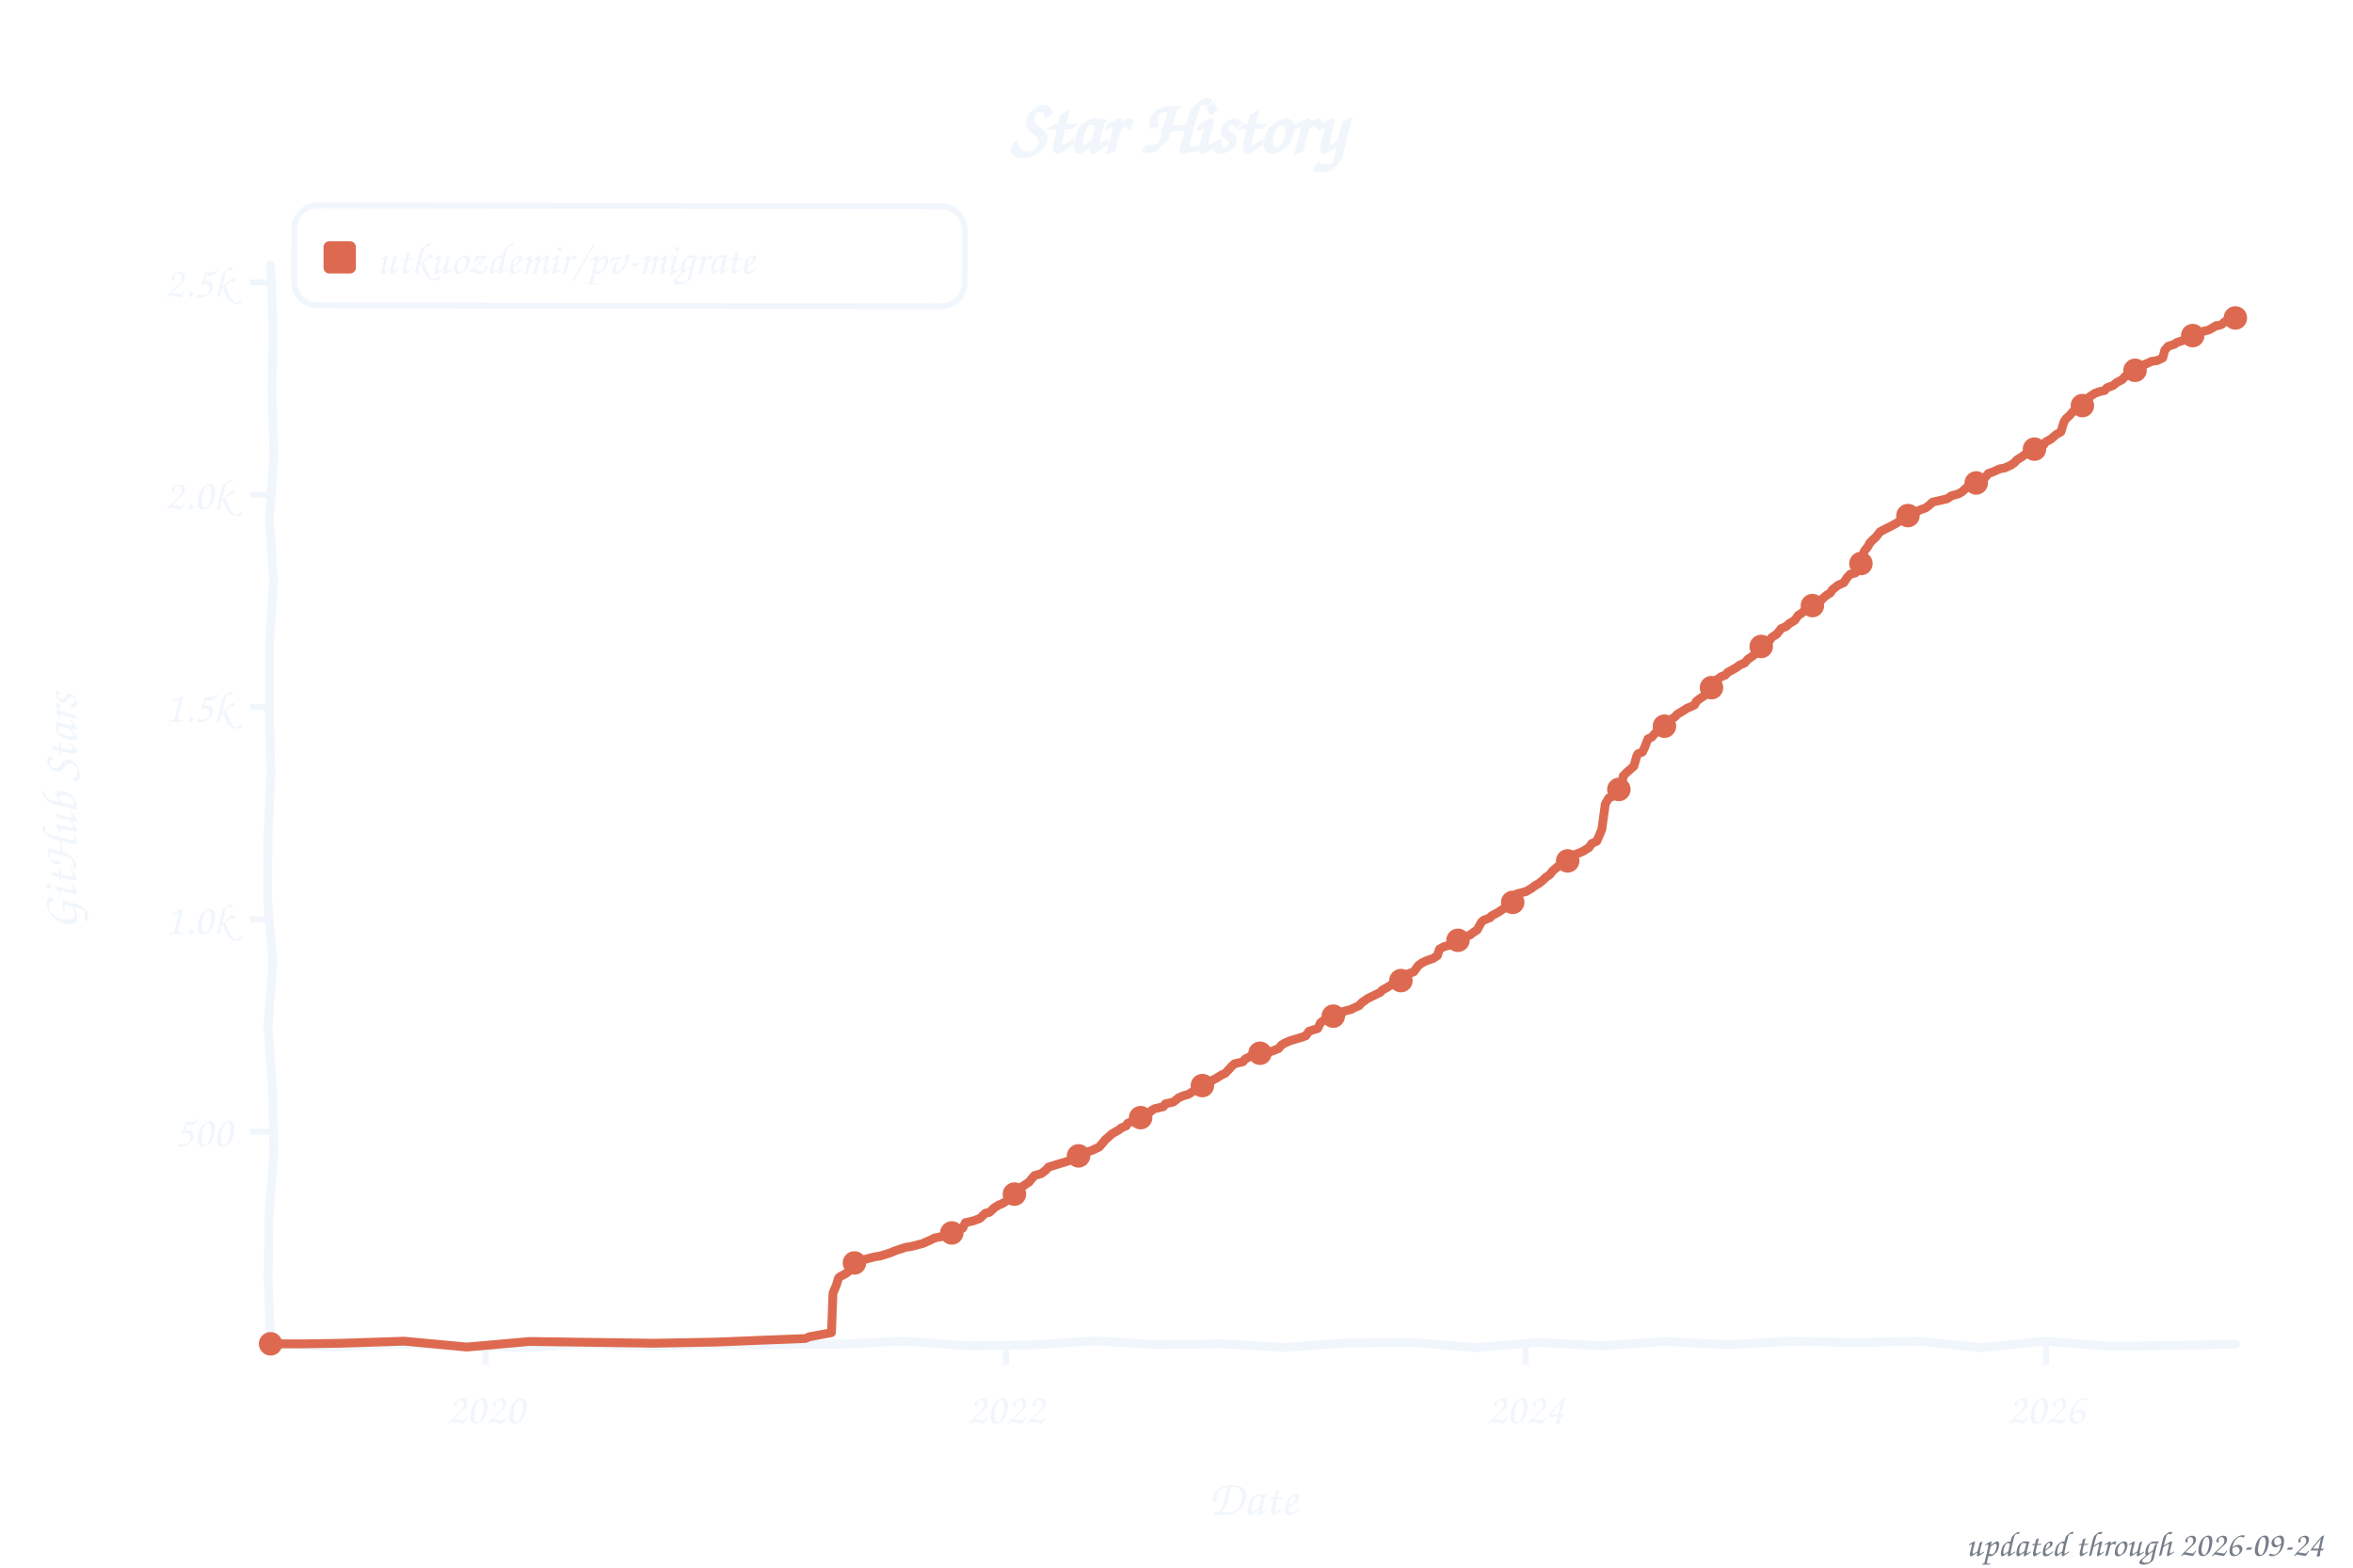
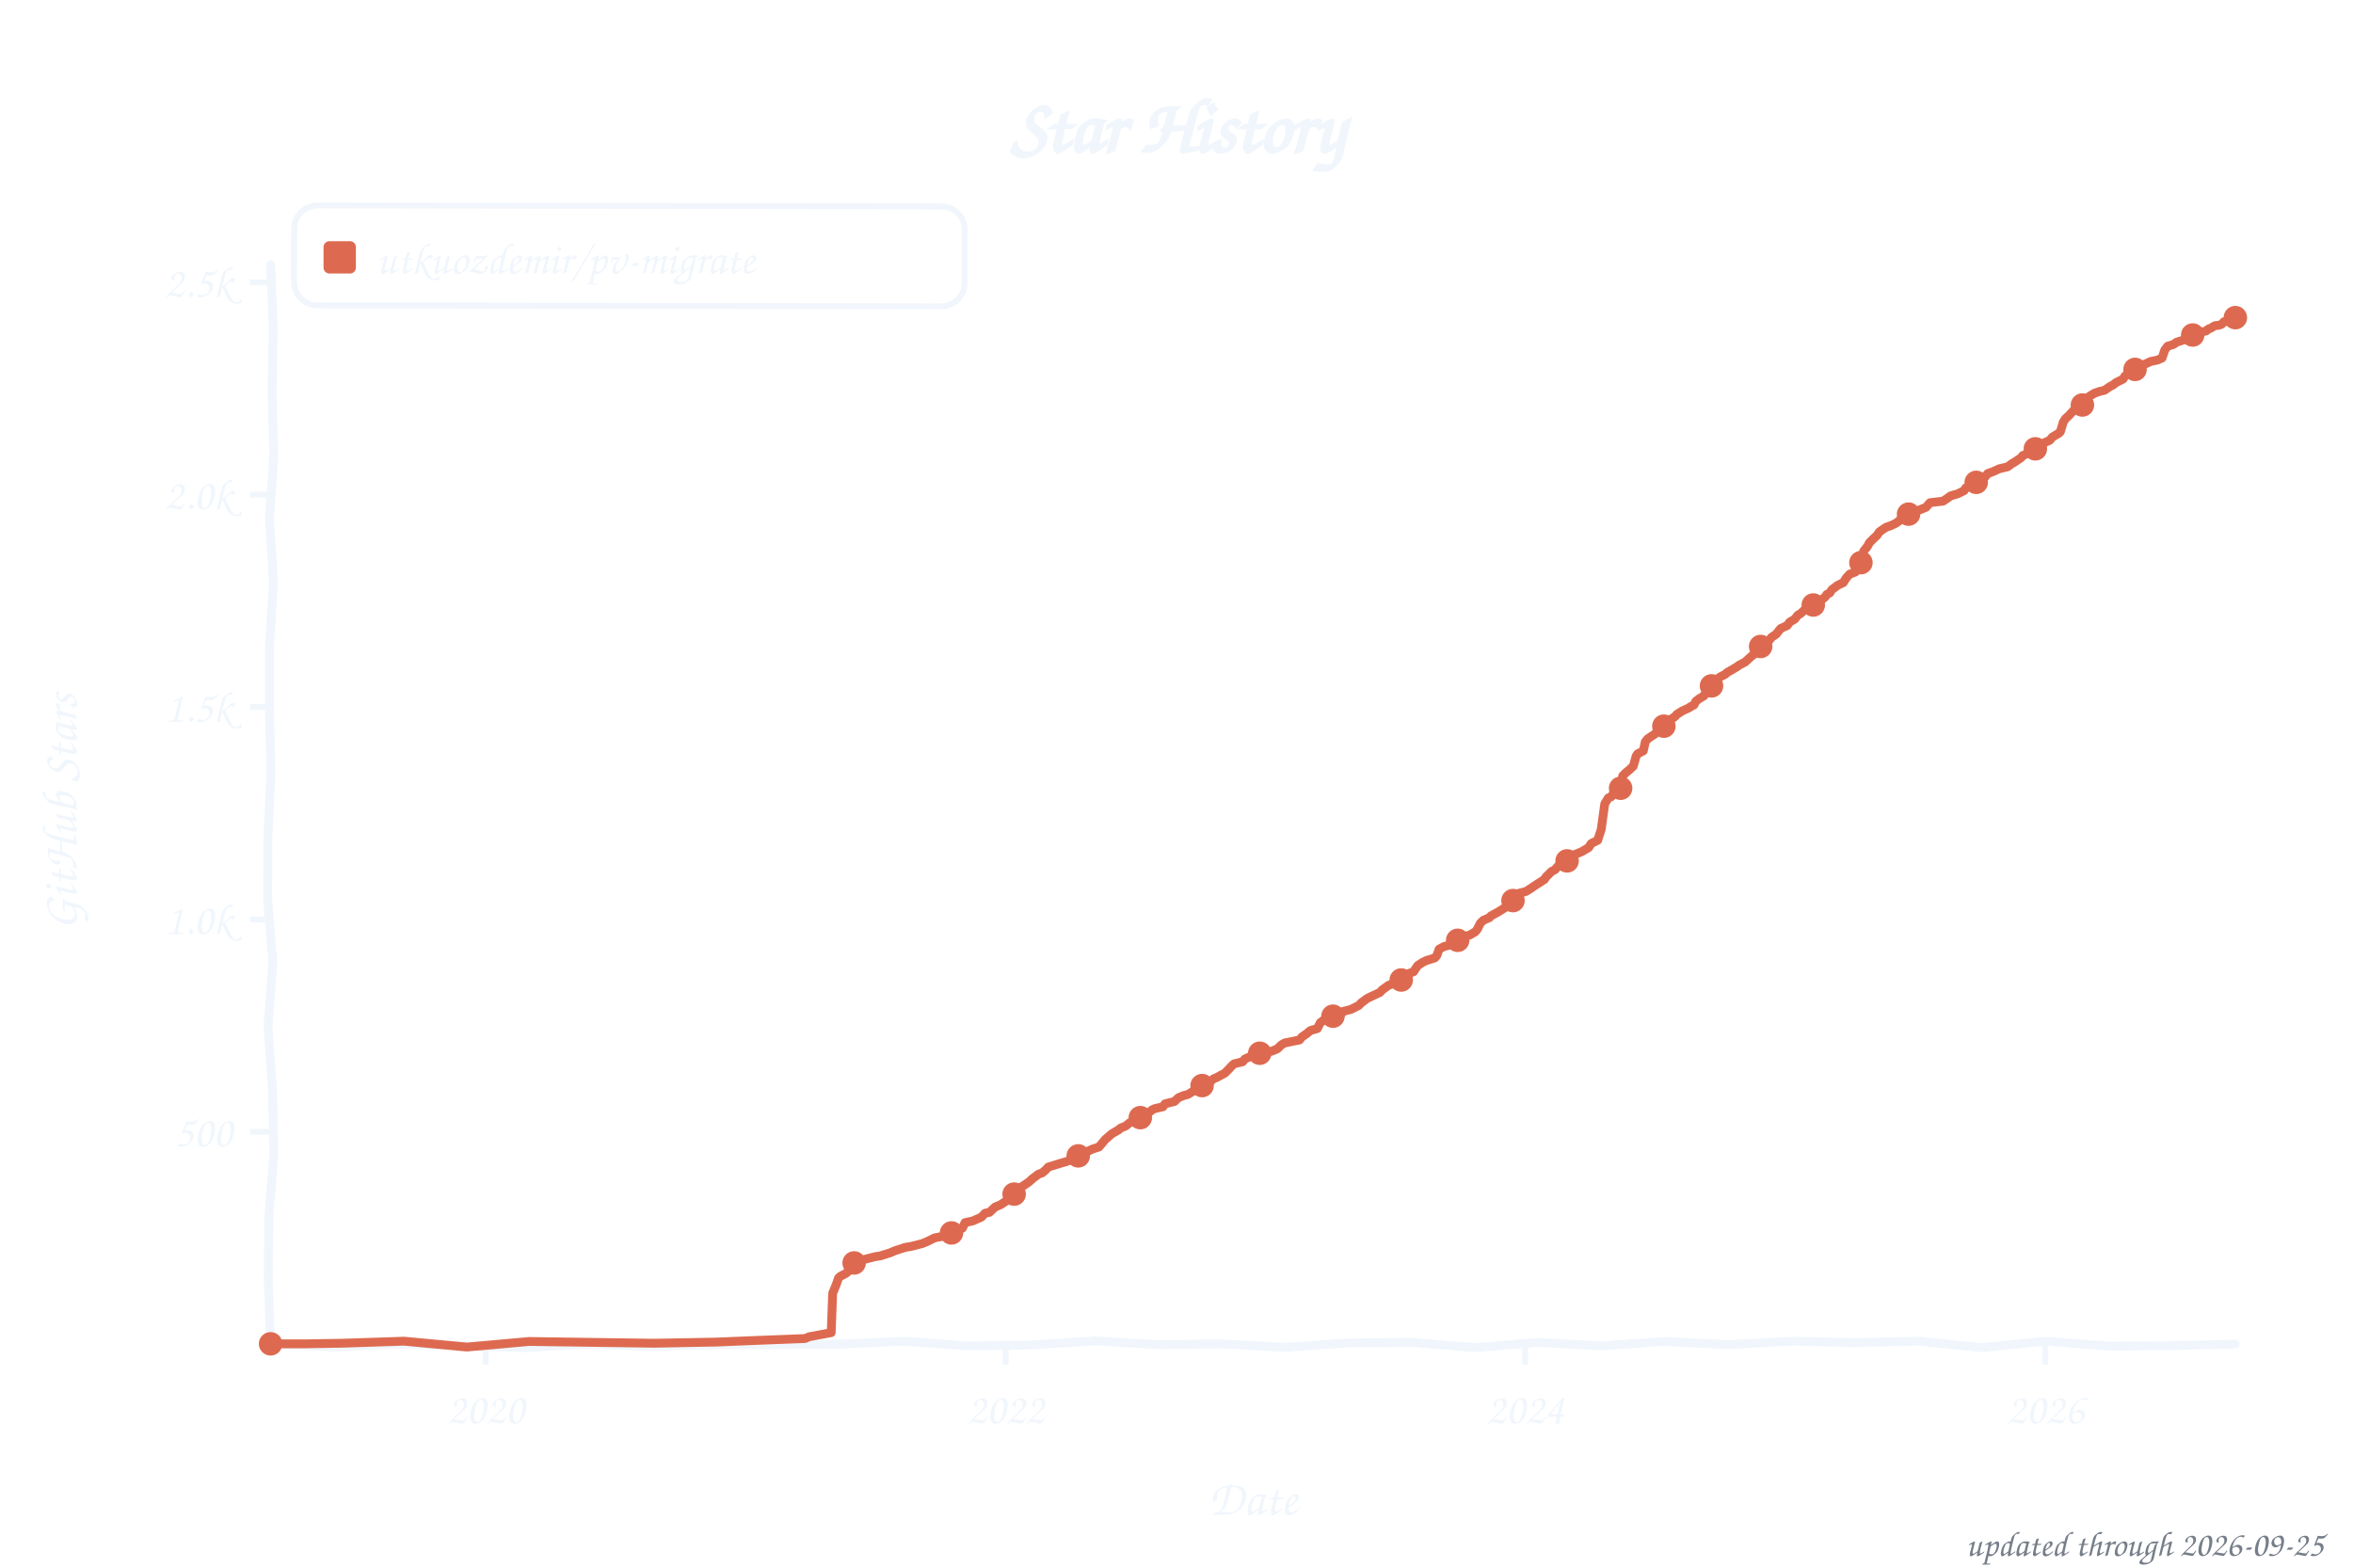
<svg xmlns="http://www.w3.org/2000/svg" width="800" height="533" viewBox="0 0 800 533" role="img" aria-label="Star history of utkuozdemir/pv-migrate">
  <style>text{font-family:"Comic Sans MS","Chalkboard SE","Comic Neue","Marker Felt",cursive}</style>
  <text x="400" y="52" font-size="26" font-weight="bold" text-anchor="middle" fill="#f0f6fc">Star History</text>
  <rect x="100" y="70" width="228" height="34" rx="8" fill="none" stroke="#f0f6fc" stroke-width="2" transform="rotate(0.09 214 87)" />
  <rect x="110" y="82" width="11" height="11" rx="2" fill="#dd6a50" />
  <text x="128" y="93" font-size="15" fill="#f0f6fc" textLength="189" lengthAdjust="spacingAndGlyphs">utkuozdemir/pv-migrate</text>
  <line x1="85" y1="384.8" x2="92" y2="384.8" stroke="#f0f6fc" stroke-width="2" />
  <text x="79" y="389.8" font-size="15" text-anchor="end" fill="#f0f6fc">500</text>
  <line x1="85" y1="312.6" x2="92" y2="312.6" stroke="#f0f6fc" stroke-width="2" />
  <text x="79" y="317.6" font-size="15" text-anchor="end" fill="#f0f6fc">1.0k</text>
  <line x1="85" y1="240.4" x2="92" y2="240.4" stroke="#f0f6fc" stroke-width="2" />
  <text x="79" y="245.4" font-size="15" text-anchor="end" fill="#f0f6fc">1.5k</text>
  <line x1="85" y1="168.2" x2="92" y2="168.2" stroke="#f0f6fc" stroke-width="2" />
  <text x="79" y="173.2" font-size="15" text-anchor="end" fill="#f0f6fc">2.0k</text>
  <line x1="85" y1="96.0" x2="92" y2="96.0" stroke="#f0f6fc" stroke-width="2" />
  <text x="79" y="101.0" font-size="15" text-anchor="end" fill="#f0f6fc">2.5k</text>
  <line x1="165.1" y1="457" x2="165.1" y2="464" stroke="#f0f6fc" stroke-width="2" />
  <text x="165.1" y="484" font-size="15" text-anchor="middle" fill="#f0f6fc">2020</text>
-   <line x1="342.0" y1="457" x2="342.0" y2="464" stroke="#f0f6fc" stroke-width="2" />
-   <text x="342.0" y="484" font-size="15" text-anchor="middle" fill="#f0f6fc">2022</text>
-   <line x1="518.7" y1="457" x2="518.7" y2="464" stroke="#f0f6fc" stroke-width="2" />
-   <text x="518.7" y="484" font-size="15" text-anchor="middle" fill="#f0f6fc">2024</text>
-   <line x1="695.6" y1="457" x2="695.6" y2="464" stroke="#f0f6fc" stroke-width="2" />
-   <text x="695.6" y="484" font-size="15" text-anchor="middle" fill="#f0f6fc">2026</text>
+   <line x1="341.9" y1="457" x2="341.9" y2="464" stroke="#f0f6fc" stroke-width="2" />
+   <text x="341.9" y="484" font-size="15" text-anchor="middle" fill="#f0f6fc">2022</text>
+   <line x1="518.5" y1="457" x2="518.5" y2="464" stroke="#f0f6fc" stroke-width="2" />
+   <text x="518.5" y="484" font-size="15" text-anchor="middle" fill="#f0f6fc">2024</text>
+   <line x1="695.4" y1="457" x2="695.4" y2="464" stroke="#f0f6fc" stroke-width="2" />
+   <text x="695.4" y="484" font-size="15" text-anchor="middle" fill="#f0f6fc">2026</text>
  <text x="426" y="515" font-size="17" text-anchor="middle" fill="#f0f6fc">Date</text>
  <text x="26" y="276" font-size="17" text-anchor="middle" fill="#f0f6fc" transform="rotate(-90 26 276)">GitHub Stars</text>
  <path d="M 92.0,90.0 L 92.9,111.6 L 92.5,133.2 L 93.1,154.8 L 91.6,176.4 L 93.0,197.9 L 91.6,219.5 L 91.6,241.1 L 92.1,262.7 L 91.1,284.3 L 91.0,305.9 L 92.8,327.5 L 91.1,349.1 L 92.7,370.6 L 93.1,392.2 L 91.4,413.8 L 91.2,435.4 L 92.0,457.0 L 113.5,458.0 L 135.1,457.0 L 156.6,457.5 L 178.2,458.2 L 199.7,457.0 L 221.3,457.8 L 242.8,457.2 L 264.4,457.2 L 285.9,457.0 L 307.5,456.0 L 329.0,457.6 L 350.6,457.3 L 372.1,455.9 L 393.7,457.2 L 415.2,456.9 L 436.8,458.1 L 458.3,456.6 L 479.9,456.4 L 501.4,458.2 L 523.0,456.4 L 544.5,457.6 L 566.1,456.1 L 587.6,457.2 L 609.2,456.0 L 630.7,456.5 L 652.3,456.0 L 673.8,458.2 L 695.4,456.0 L 716.9,457.7 L 738.5,457.5 L 760.0,457.0" fill="none" stroke="#f0f6fc" stroke-width="3" stroke-linecap="round" stroke-linejoin="round" />
-   <path d="M 92.0,456.9 L 104.1,456.9 L 116.2,456.7 L 137.5,456.0 L 158.7,458.0 L 180.0,456.1 L 201.2,456.4 L 222.5,456.7 L 243.8,456.3 L 258.3,455.7 L 273.8,455.1 L 275.2,454.5 L 282.7,453.1 L 283.2,439.7 L 284.4,436.8 L 285.1,434.5 L 285.9,433.9 L 287.6,433.0 L 289.0,431.9 L 289.7,429.7 L 291.7,429.1 L 293.6,428.3 L 297.5,427.3 L 299.4,427.0 L 302.6,426.0 L 304.5,425.2 L 307.9,424.1 L 309.8,423.8 L 313.7,422.8 L 316.4,421.6 L 317.8,420.9 L 322.2,420.0 L 323.9,418.9 L 325.3,418.3 L 327.3,417.6 L 328.2,415.7 L 330.9,415.1 L 333.1,414.3 L 335.0,412.5 L 336.4,412.2 L 338.1,410.6 L 339.4,409.8 L 340.8,409.2 L 342.7,408.0 L 343.5,407.0 L 345.4,405.4 L 346.6,404.0 L 348.1,403.1 L 350.0,401.8 L 350.5,401.1 L 351.7,399.7 L 354.1,399.0 L 355.6,397.8 L 356.5,396.8 L 360.4,395.6 L 362.8,394.9 L 364.5,394.2 L 366.2,393.5 L 367.2,392.3 L 369.4,391.7 L 371.1,391.2 L 373.7,390.0 L 374.9,388.6 L 375.9,387.4 L 378.1,385.5 L 380.5,384.1 L 381.2,383.5 L 382.9,382.8 L 383.4,381.9 L 385.8,380.9 L 387.0,380.5 L 388.7,379.6 L 390.2,378.7 L 391.9,377.3 L 392.8,376.9 L 395.5,376.3 L 396.2,375.3 L 398.9,374.7 L 400.8,373.2 L 402.5,372.5 L 404.0,372.1 L 406.4,370.6 L 407.8,370.1 L 409.3,368.8 L 411.0,368.2 L 412.2,367.3 L 413.7,366.5 L 415.1,365.6 L 416.6,364.9 L 418.0,363.4 L 418.7,362.6 L 419.7,361.7 L 422.6,361.0 L 423.3,360.1 L 424.5,359.5 L 426.0,358.7 L 428.4,358.1 L 432.5,357.4 L 434.7,356.5 L 435.7,355.3 L 436.9,354.6 L 438.8,353.8 L 442.5,352.7 L 443.9,352.2 L 445.1,350.6 L 448.0,349.7 L 449.0,347.7 L 450.2,346.8 L 453.3,345.5 L 456.0,344.9 L 456.7,343.9 L 459.4,343.2 L 460.1,342.8 L 462.1,341.9 L 463.0,340.9 L 465.0,339.5 L 466.2,338.9 L 469.3,337.4 L 470.0,336.6 L 471.5,335.8 L 473.9,334.3 L 476.3,333.4 L 477.6,332.7 L 478.5,331.2 L 480.7,330.4 L 482.2,328.3 L 483.6,327.3 L 485.1,326.6 L 487.2,325.9 L 488.7,324.9 L 489.4,322.7 L 491.1,321.8 L 492.8,321.4 L 494.7,320.7 L 496.2,319.2 L 497.9,318.5 L 499.8,317.9 L 500.8,317.1 L 502.2,316.2 L 503.7,313.5 L 504.4,312.9 L 506.6,312.0 L 507.1,311.4 L 509.5,310.1 L 510.5,309.4 L 512.2,308.4 L 512.6,307.5 L 514.8,306.1 L 515.8,303.9 L 518.9,303.1 L 520.9,301.9 L 521.8,301.2 L 523.3,300.3 L 524.3,299.5 L 525.7,298.2 L 526.9,297.4 L 527.9,296.1 L 529.8,294.5 L 531.3,294.1 L 532.3,293.0 L 533.7,292.4 L 534.7,290.9 L 535.9,290.4 L 538.1,289.5 L 540.2,288.2 L 541.2,286.8 L 542.9,286.0 L 544.6,282.0 L 545.8,273.3 L 547.0,271.3 L 548.0,270.9 L 549.0,269.3 L 551.1,268.0 L 551.9,263.8 L 553.1,262.6 L 554.0,261.8 L 555.5,260.5 L 556.5,257.0 L 556.9,256.3 L 558.4,255.7 L 559.1,254.3 L 560.3,251.2 L 561.5,250.7 L 563.2,248.8 L 564.9,248.2 L 565.9,246.9 L 567.6,245.0 L 569.5,243.7 L 570.2,242.9 L 572.2,241.7 L 573.6,240.8 L 574.8,240.3 L 576.1,239.7 L 576.8,238.4 L 578.0,237.5 L 579.4,236.6 L 580.2,235.5 L 581.4,234.6 L 582.4,232.5 L 583.6,231.2 L 585.3,230.0 L 586.5,229.6 L 587.4,228.6 L 589.1,227.7 L 590.6,226.8 L 591.5,226.1 L 593.2,225.4 L 594.2,224.2 L 596.1,222.9 L 597.4,221.6 L 598.6,219.9 L 599.3,219.3 L 601.0,218.6 L 602.4,216.7 L 604.1,215.6 L 605.6,213.7 L 607.3,213.0 L 608.2,212.1 L 610.2,210.9 L 611.4,209.2 L 612.4,208.6 L 613.8,207.3 L 614.3,206.8 L 615.8,206.2 L 617.4,205.3 L 618.7,204.7 L 619.6,203.6 L 621.1,202.3 L 622.3,201.6 L 623.0,200.5 L 624.9,199.0 L 626.9,198.1 L 627.9,196.5 L 629.1,195.2 L 630.8,194.8 L 632.2,193.0 L 633.2,189.0 L 633.9,187.3 L 635.1,185.8 L 635.8,184.5 L 636.6,183.7 L 637.8,182.6 L 639.2,180.8 L 640.9,179.9 L 642.9,178.9 L 644.6,178.0 L 645.8,177.2 L 646.7,176.1 L 647.5,175.9 L 649.6,174.4 L 651.8,173.8 L 653.0,173.3 L 654.7,172.7 L 655.9,171.8 L 657.1,170.7 L 662.0,169.6 L 663.4,168.6 L 665.9,167.9 L 667.1,167.2 L 668.5,165.9 L 670.4,165.5 L 671.9,164.2 L 673.1,163.6 L 675.0,162.3 L 676.0,161.0 L 677.7,160.4 L 679.9,159.4 L 681.6,159.1 L 683.8,158.1 L 685.0,157.2 L 685.7,156.4 L 687.6,155.2 L 688.8,154.3 L 690.5,153.6 L 691.7,152.7 L 693.9,152.0 L 694.7,151.4 L 695.6,150.2 L 697.3,149.3 L 699.0,147.8 L 700.7,146.8 L 701.7,143.5 L 702.4,142.4 L 703.6,141.3 L 704.3,140.5 L 705.8,138.9 L 707.2,138.0 L 708.2,137.7 L 709.2,135.9 L 710.9,134.6 L 712.3,133.7 L 714.0,133.1 L 715.5,132.8 L 716.4,131.8 L 718.4,131.1 L 719.6,130.1 L 721.5,129.1 L 722.7,127.8 L 723.9,126.9 L 725.4,126.0 L 726.8,125.2 L 727.8,124.4 L 729.7,123.7 L 731.4,122.9 L 733.4,122.6 L 735.3,121.7 L 736.0,119.1 L 737.2,117.7 L 739.2,117.1 L 740.2,116.4 L 741.8,115.9 L 744.0,115.2 L 744.8,114.2 L 747.4,113.2 L 749.6,112.5 L 750.6,112.3 L 751.5,111.9 L 752.7,111.2 L 753.5,110.7 L 754.2,110.7 L 755.4,110.3 L 756.4,109.4 L 757.3,109.3 L 758.5,108.7 L 759.0,108.3 L 760.0,108.1" fill="none" stroke="#dd6a50" stroke-width="3" stroke-linecap="round" stroke-linejoin="round" />
+   <path d="M 92.0,456.9 L 104.1,456.9 L 116.2,456.7 L 137.4,456.0 L 158.7,458.0 L 179.9,456.1 L 201.2,456.4 L 222.4,456.7 L 243.7,456.3 L 258.2,455.7 L 273.7,455.1 L 275.1,454.5 L 282.6,453.1 L 283.1,439.7 L 284.3,436.8 L 285.1,434.5 L 285.8,433.9 L 287.5,433.0 L 288.9,431.9 L 289.7,429.7 L 291.6,429.1 L 293.5,428.3 L 297.4,427.3 L 299.3,427.0 L 302.5,426.0 L 304.4,425.2 L 307.8,424.1 L 309.7,423.8 L 313.6,422.8 L 315.3,422.1 L 317.7,420.9 L 322.1,420.0 L 323.8,418.9 L 325.5,418.2 L 327.2,417.6 L 328.1,415.7 L 330.8,415.1 L 333.7,413.8 L 334.9,412.5 L 336.4,412.2 L 338.3,410.4 L 340.2,409.6 L 341.4,408.8 L 342.7,408.0 L 343.4,407.0 L 345.3,405.4 L 346.5,404.0 L 348.0,403.1 L 349.9,401.8 L 351.1,400.7 L 353.1,399.2 L 354.3,398.8 L 355.5,397.8 L 356.4,396.8 L 360.3,395.6 L 362.7,394.9 L 364.4,394.2 L 366.1,393.5 L 367.1,392.3 L 369.3,391.7 L 371.4,390.7 L 373.6,390.0 L 374.8,388.6 L 375.8,387.4 L 378.0,385.5 L 380.4,384.1 L 380.9,383.6 L 382.8,382.8 L 384.0,381.8 L 385.7,380.9 L 386.9,380.5 L 388.6,379.6 L 390.1,378.7 L 391.8,377.3 L 392.7,376.9 L 395.4,376.3 L 396.1,375.3 L 399.3,374.5 L 400.7,373.2 L 402.4,372.5 L 403.9,372.1 L 406.3,370.6 L 407.7,370.1 L 408.7,369.1 L 410.9,368.2 L 412.6,366.8 L 413.8,366.3 L 415.0,365.6 L 416.4,364.9 L 417.9,363.4 L 418.6,362.6 L 419.6,361.7 L 422.5,361.0 L 423.2,360.1 L 424.7,359.4 L 426.4,358.5 L 428.3,358.1 L 432.4,357.4 L 434.3,356.6 L 435.6,355.3 L 436.8,354.6 L 441.8,353.6 L 442.6,352.6 L 444.3,351.4 L 445.5,350.4 L 447.9,349.7 L 448.9,347.7 L 450.1,346.8 L 452.7,346.0 L 455.9,344.9 L 456.6,343.9 L 459.3,343.2 L 460.7,342.5 L 461.9,341.9 L 462.9,340.9 L 464.8,339.5 L 466.0,338.9 L 469.2,337.4 L 469.9,336.6 L 472.1,335.0 L 473.5,334.5 L 476.2,333.4 L 477.4,332.7 L 478.4,331.2 L 480.6,330.4 L 482.0,328.3 L 483.5,327.3 L 484.9,326.6 L 487.8,325.7 L 488.5,324.9 L 489.3,322.7 L 491.0,321.8 L 492.7,321.4 L 494.6,320.7 L 496.0,319.2 L 497.7,318.5 L 499.7,317.9 L 501.6,316.8 L 502.3,315.9 L 503.3,313.9 L 504.3,312.9 L 506.4,312.0 L 506.9,311.4 L 509.3,310.1 L 510.6,309.3 L 512.0,308.4 L 513.9,307.3 L 514.7,306.1 L 516.1,303.8 L 518.8,303.1 L 520.7,301.9 L 521.7,301.2 L 523.1,300.3 L 525.1,299.0 L 525.6,298.2 L 527.5,296.3 L 528.7,295.7 L 529.7,294.5 L 531.1,294.1 L 532.1,293.0 L 533.5,292.4 L 534.5,290.9 L 537.7,289.6 L 538.9,288.9 L 540.1,288.2 L 541.0,286.8 L 543.2,285.7 L 544.4,282.0 L 545.6,273.3 L 546.8,271.3 L 547.8,270.9 L 548.8,269.3 L 551.0,268.0 L 551.7,263.8 L 552.9,262.6 L 553.9,261.8 L 555.3,260.5 L 556.3,257.0 L 556.8,256.3 L 558.7,255.3 L 559.4,252.2 L 560.2,251.2 L 562.6,249.6 L 563.5,248.6 L 564.8,248.2 L 565.7,246.9 L 567.4,245.0 L 569.4,243.7 L 570.1,242.9 L 572.0,241.7 L 574.2,240.7 L 574.7,240.3 L 575.9,239.7 L 576.6,238.4 L 577.8,237.5 L 579.3,236.6 L 580.0,235.5 L 581.2,234.6 L 582.2,232.5 L 583.6,231.0 L 585.1,230.0 L 586.5,229.3 L 587.3,228.6 L 588.9,227.7 L 590.4,226.8 L 591.4,226.1 L 593.3,225.1 L 595.5,223.1 L 596.2,222.6 L 597.9,220.5 L 598.4,219.9 L 599.1,219.3 L 600.8,218.6 L 602.3,216.7 L 603.9,215.6 L 605.4,213.7 L 607.6,212.7 L 608.5,211.5 L 610.2,210.5 L 611.2,209.2 L 612.2,208.6 L 613.6,207.3 L 614.6,206.5 L 616.5,205.7 L 618.0,205.2 L 618.9,204.3 L 620.6,202.9 L 621.1,202.1 L 622.1,201.6 L 622.8,200.5 L 624.8,199.0 L 626.7,198.1 L 627.7,196.5 L 628.9,195.2 L 630.8,194.5 L 632.0,193.0 L 633.0,189.0 L 633.7,187.3 L 634.9,185.8 L 635.6,184.5 L 636.9,183.2 L 638.1,182.1 L 639.0,180.8 L 641.2,179.3 L 642.9,178.7 L 644.4,178.0 L 645.6,177.2 L 646.5,176.1 L 648.5,175.3 L 649.4,174.4 L 652.3,173.5 L 653.3,173.1 L 654.8,172.5 L 656.2,170.9 L 660.6,170.4 L 661.8,169.6 L 663.2,168.6 L 665.6,167.9 L 667.8,166.8 L 668.3,165.9 L 671.2,164.9 L 671.7,164.2 L 673.6,163.0 L 674.8,162.3 L 675.8,161.0 L 677.5,160.4 L 679.7,159.4 L 682.6,158.7 L 683.8,157.8 L 684.8,157.2 L 687.2,155.6 L 687.7,154.9 L 689.4,154.2 L 691.0,153.2 L 691.5,152.7 L 693.7,152.0 L 694.9,150.6 L 696.9,149.7 L 697.8,148.6 L 700.0,147.3 L 700.5,146.8 L 701.5,143.5 L 702.2,142.4 L 703.4,141.3 L 704.6,140.0 L 705.6,138.9 L 707.0,138.0 L 708.2,137.2 L 709.9,135.1 L 710.6,134.6 L 712.1,133.7 L 713.8,133.1 L 715.5,132.7 L 717.4,131.4 L 718.4,130.9 L 719.4,130.1 L 721.8,128.9 L 722.5,127.8 L 724.4,126.8 L 724.9,126.2 L 726.4,125.3 L 727.6,124.4 L 729.5,123.7 L 731.2,122.9 L 733.6,122.4 L 735.1,121.7 L 736.0,119.0 L 737.0,117.7 L 739.0,117.1 L 739.9,116.4 L 742.3,115.6 L 744.0,115.1 L 746.0,113.5 L 747.2,113.2 L 750.1,112.5 L 750.8,111.9 L 751.8,111.5 L 752.7,110.9 L 753.2,110.7 L 754.4,110.6 L 755.4,110.2 L 756.1,109.4 L 757.1,109.3 L 758.3,108.7 L 759.0,108.3 L 760.0,108.0" fill="none" stroke="#dd6a50" stroke-width="3" stroke-linecap="round" stroke-linejoin="round" />
  <circle cx="92.0" cy="456.9" r="4" fill="#dd6a50" />
-   <circle cx="290.5" cy="429.4" r="4" fill="#dd6a50" />
-   <circle cx="323.6" cy="419.2" r="4" fill="#dd6a50" />
-   <circle cx="344.9" cy="406.0" r="4" fill="#dd6a50" />
-   <circle cx="366.7" cy="393.0" r="4" fill="#dd6a50" />
-   <circle cx="387.8" cy="380.0" r="4" fill="#dd6a50" />
-   <circle cx="408.8" cy="369.1" r="4" fill="#dd6a50" />
-   <circle cx="428.4" cy="358.1" r="4" fill="#dd6a50" />
-   <circle cx="453.3" cy="345.5" r="4" fill="#dd6a50" />
-   <circle cx="476.3" cy="333.4" r="4" fill="#dd6a50" />
-   <circle cx="495.7" cy="319.7" r="4" fill="#dd6a50" />
-   <circle cx="514.3" cy="306.8" r="4" fill="#dd6a50" />
-   <circle cx="533.0" cy="292.7" r="4" fill="#dd6a50" />
-   <circle cx="550.4" cy="268.4" r="4" fill="#dd6a50" />
-   <circle cx="565.9" cy="246.9" r="4" fill="#dd6a50" />
-   <circle cx="581.9" cy="233.8" r="4" fill="#dd6a50" />
-   <circle cx="598.8" cy="219.8" r="4" fill="#dd6a50" />
-   <circle cx="616.2" cy="205.9" r="4" fill="#dd6a50" />
-   <circle cx="632.7" cy="191.6" r="4" fill="#dd6a50" />
-   <circle cx="648.7" cy="175.3" r="4" fill="#dd6a50" />
-   <circle cx="671.9" cy="164.2" r="4" fill="#dd6a50" />
-   <circle cx="691.7" cy="152.7" r="4" fill="#dd6a50" />
-   <circle cx="708.0" cy="137.9" r="4" fill="#dd6a50" />
-   <circle cx="725.9" cy="125.9" r="4" fill="#dd6a50" />
-   <circle cx="745.5" cy="114.1" r="4" fill="#dd6a50" />
-   <circle cx="760.0" cy="108.1" r="4" fill="#dd6a50" />
-   <text x="790" y="529" font-size="12" text-anchor="end" fill="#767e89">updated through 2026-09-24</text>
+   <circle cx="290.4" cy="429.4" r="4" fill="#dd6a50" />
+   <circle cx="323.5" cy="419.2" r="4" fill="#dd6a50" />
+   <circle cx="344.8" cy="406.0" r="4" fill="#dd6a50" />
+   <circle cx="366.6" cy="393.0" r="4" fill="#dd6a50" />
+   <circle cx="387.7" cy="380.0" r="4" fill="#dd6a50" />
+   <circle cx="408.7" cy="369.1" r="4" fill="#dd6a50" />
+   <circle cx="428.3" cy="358.1" r="4" fill="#dd6a50" />
+   <circle cx="453.2" cy="345.5" r="4" fill="#dd6a50" />
+   <circle cx="476.4" cy="333.2" r="4" fill="#dd6a50" />
+   <circle cx="495.6" cy="319.7" r="4" fill="#dd6a50" />
+   <circle cx="514.4" cy="306.2" r="4" fill="#dd6a50" />
+   <circle cx="532.8" cy="292.7" r="4" fill="#dd6a50" />
+   <circle cx="551.0" cy="268.0" r="4" fill="#dd6a50" />
+   <circle cx="565.7" cy="246.9" r="4" fill="#dd6a50" />
+   <circle cx="581.9" cy="233.2" r="4" fill="#dd6a50" />
+   <circle cx="598.6" cy="219.8" r="4" fill="#dd6a50" />
+   <circle cx="616.5" cy="205.7" r="4" fill="#dd6a50" />
+   <circle cx="632.7" cy="191.3" r="4" fill="#dd6a50" />
+   <circle cx="648.9" cy="174.8" r="4" fill="#dd6a50" />
+   <circle cx="671.9" cy="164.0" r="4" fill="#dd6a50" />
+   <circle cx="692.0" cy="152.6" r="4" fill="#dd6a50" />
+   <circle cx="708.0" cy="137.7" r="4" fill="#dd6a50" />
+   <circle cx="725.9" cy="125.6" r="4" fill="#dd6a50" />
+   <circle cx="745.5" cy="113.9" r="4" fill="#dd6a50" />
+   <circle cx="760.0" cy="108.0" r="4" fill="#dd6a50" />
+   <text x="790" y="529" font-size="12" text-anchor="end" fill="#767e89">updated through 2026-09-25</text>
</svg>
